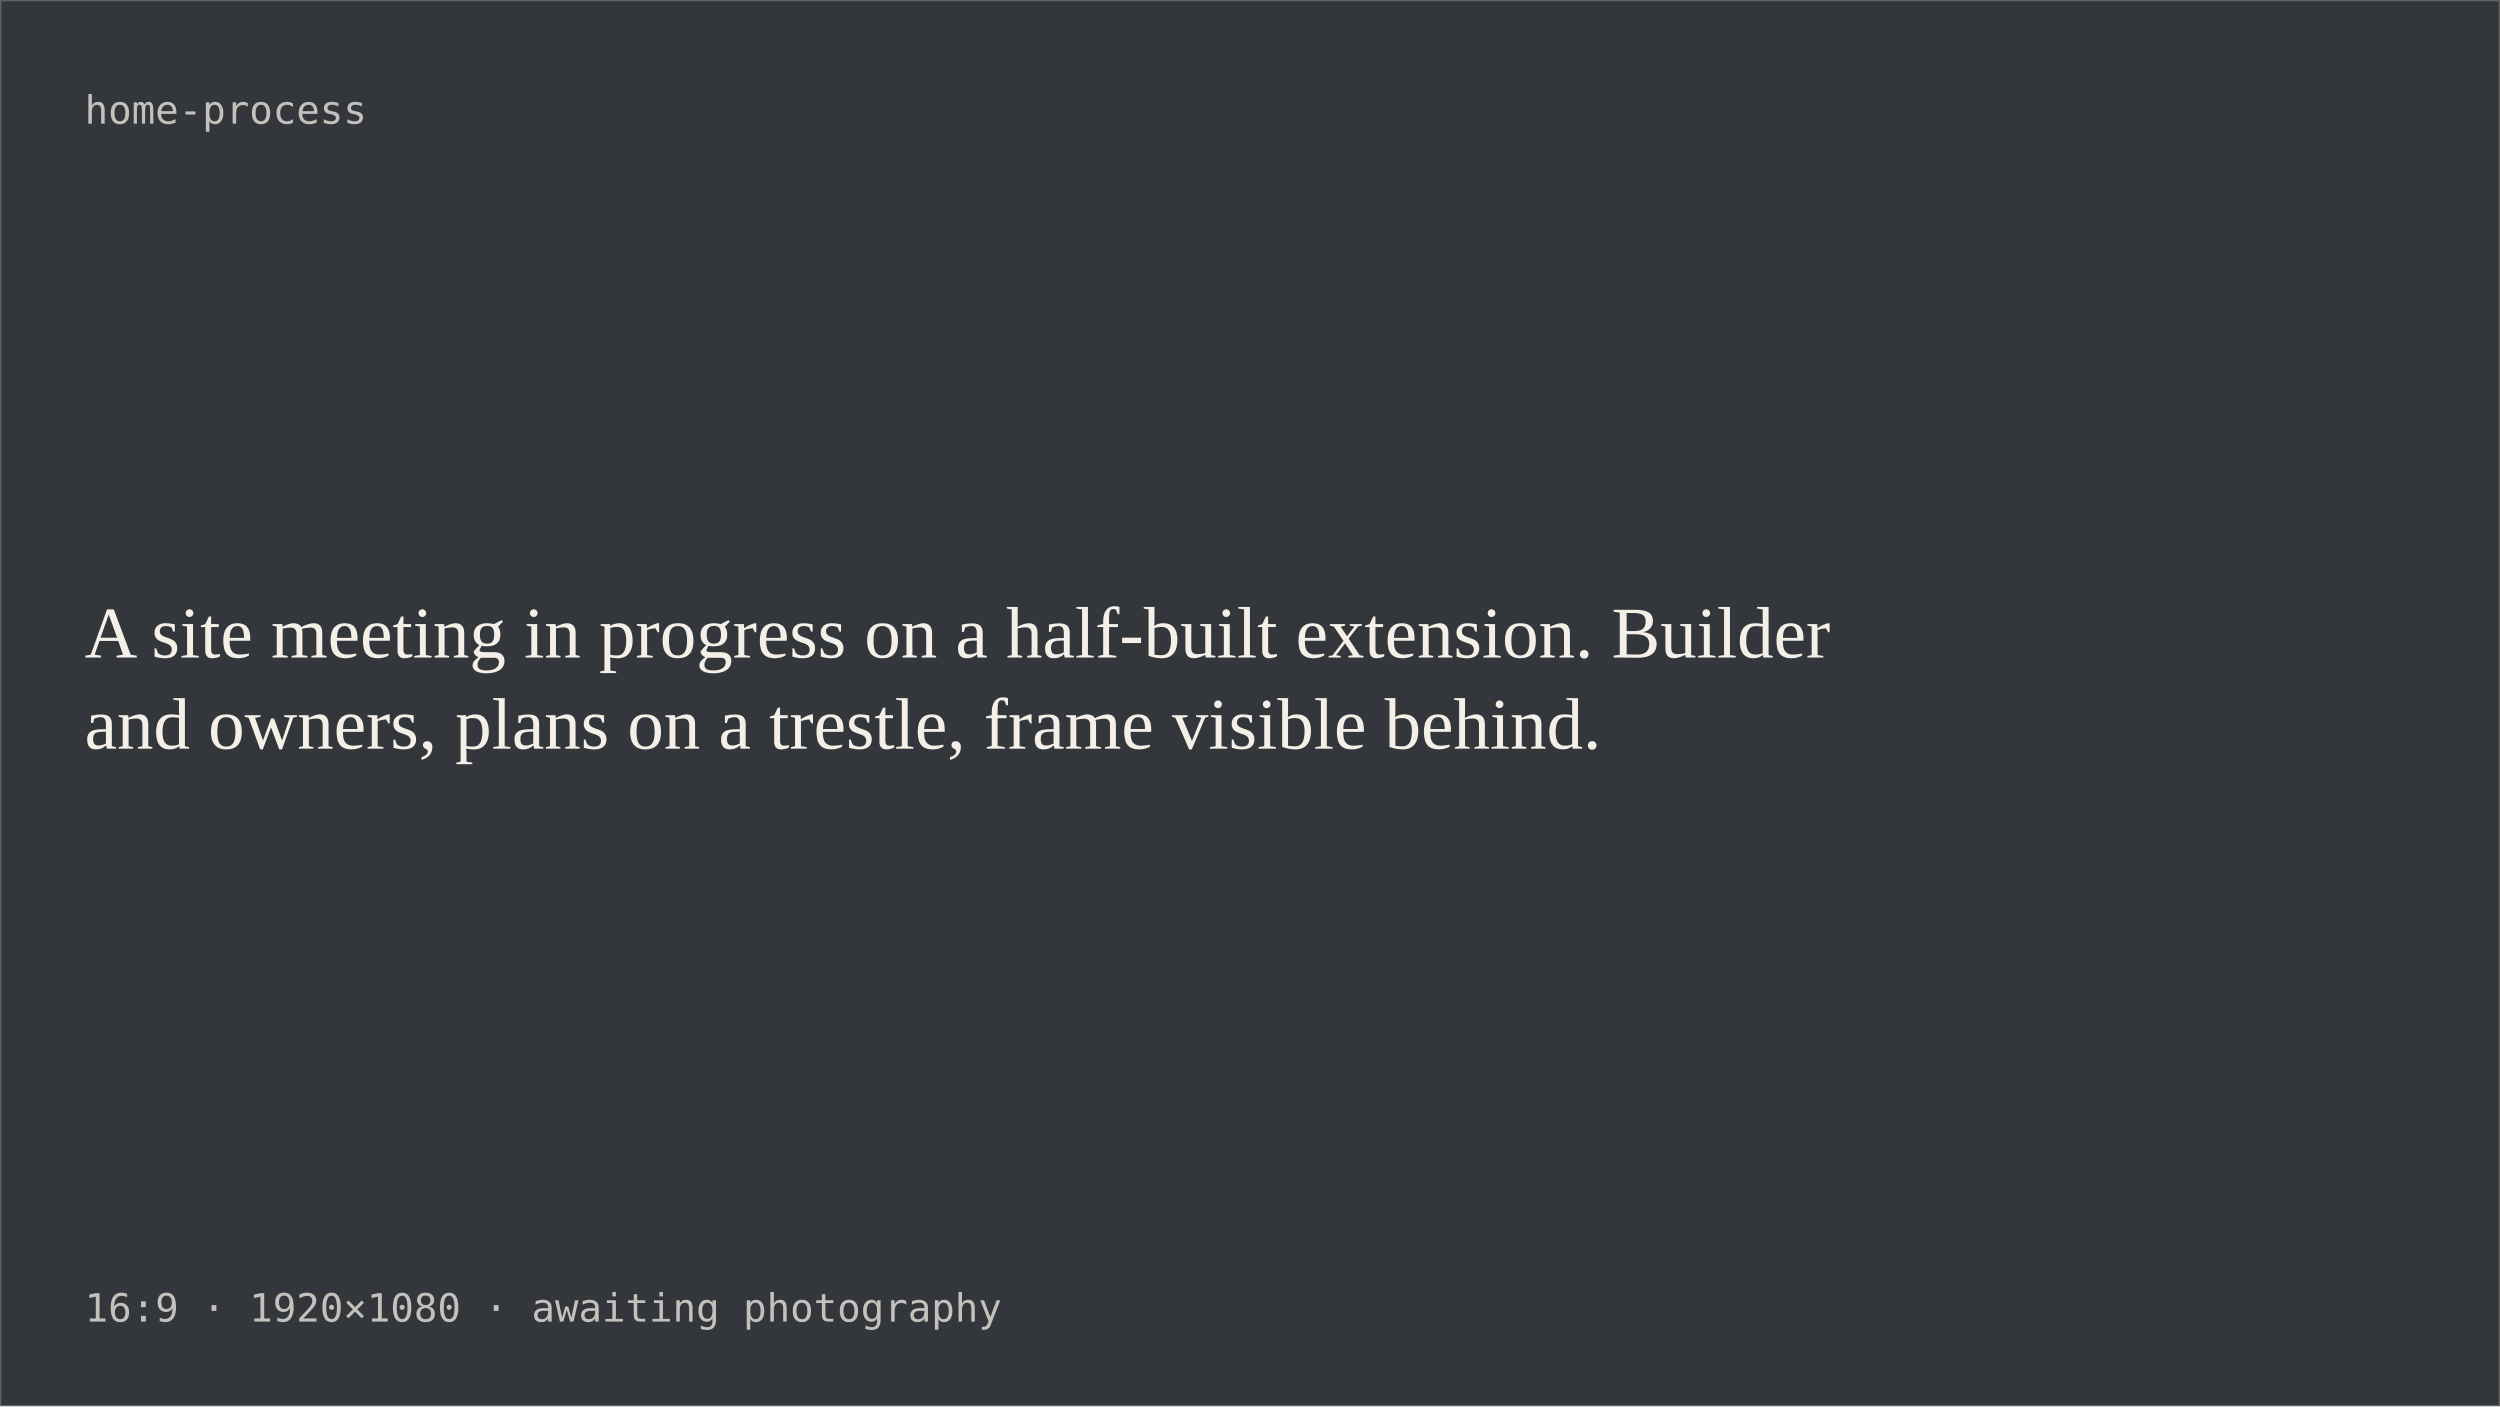
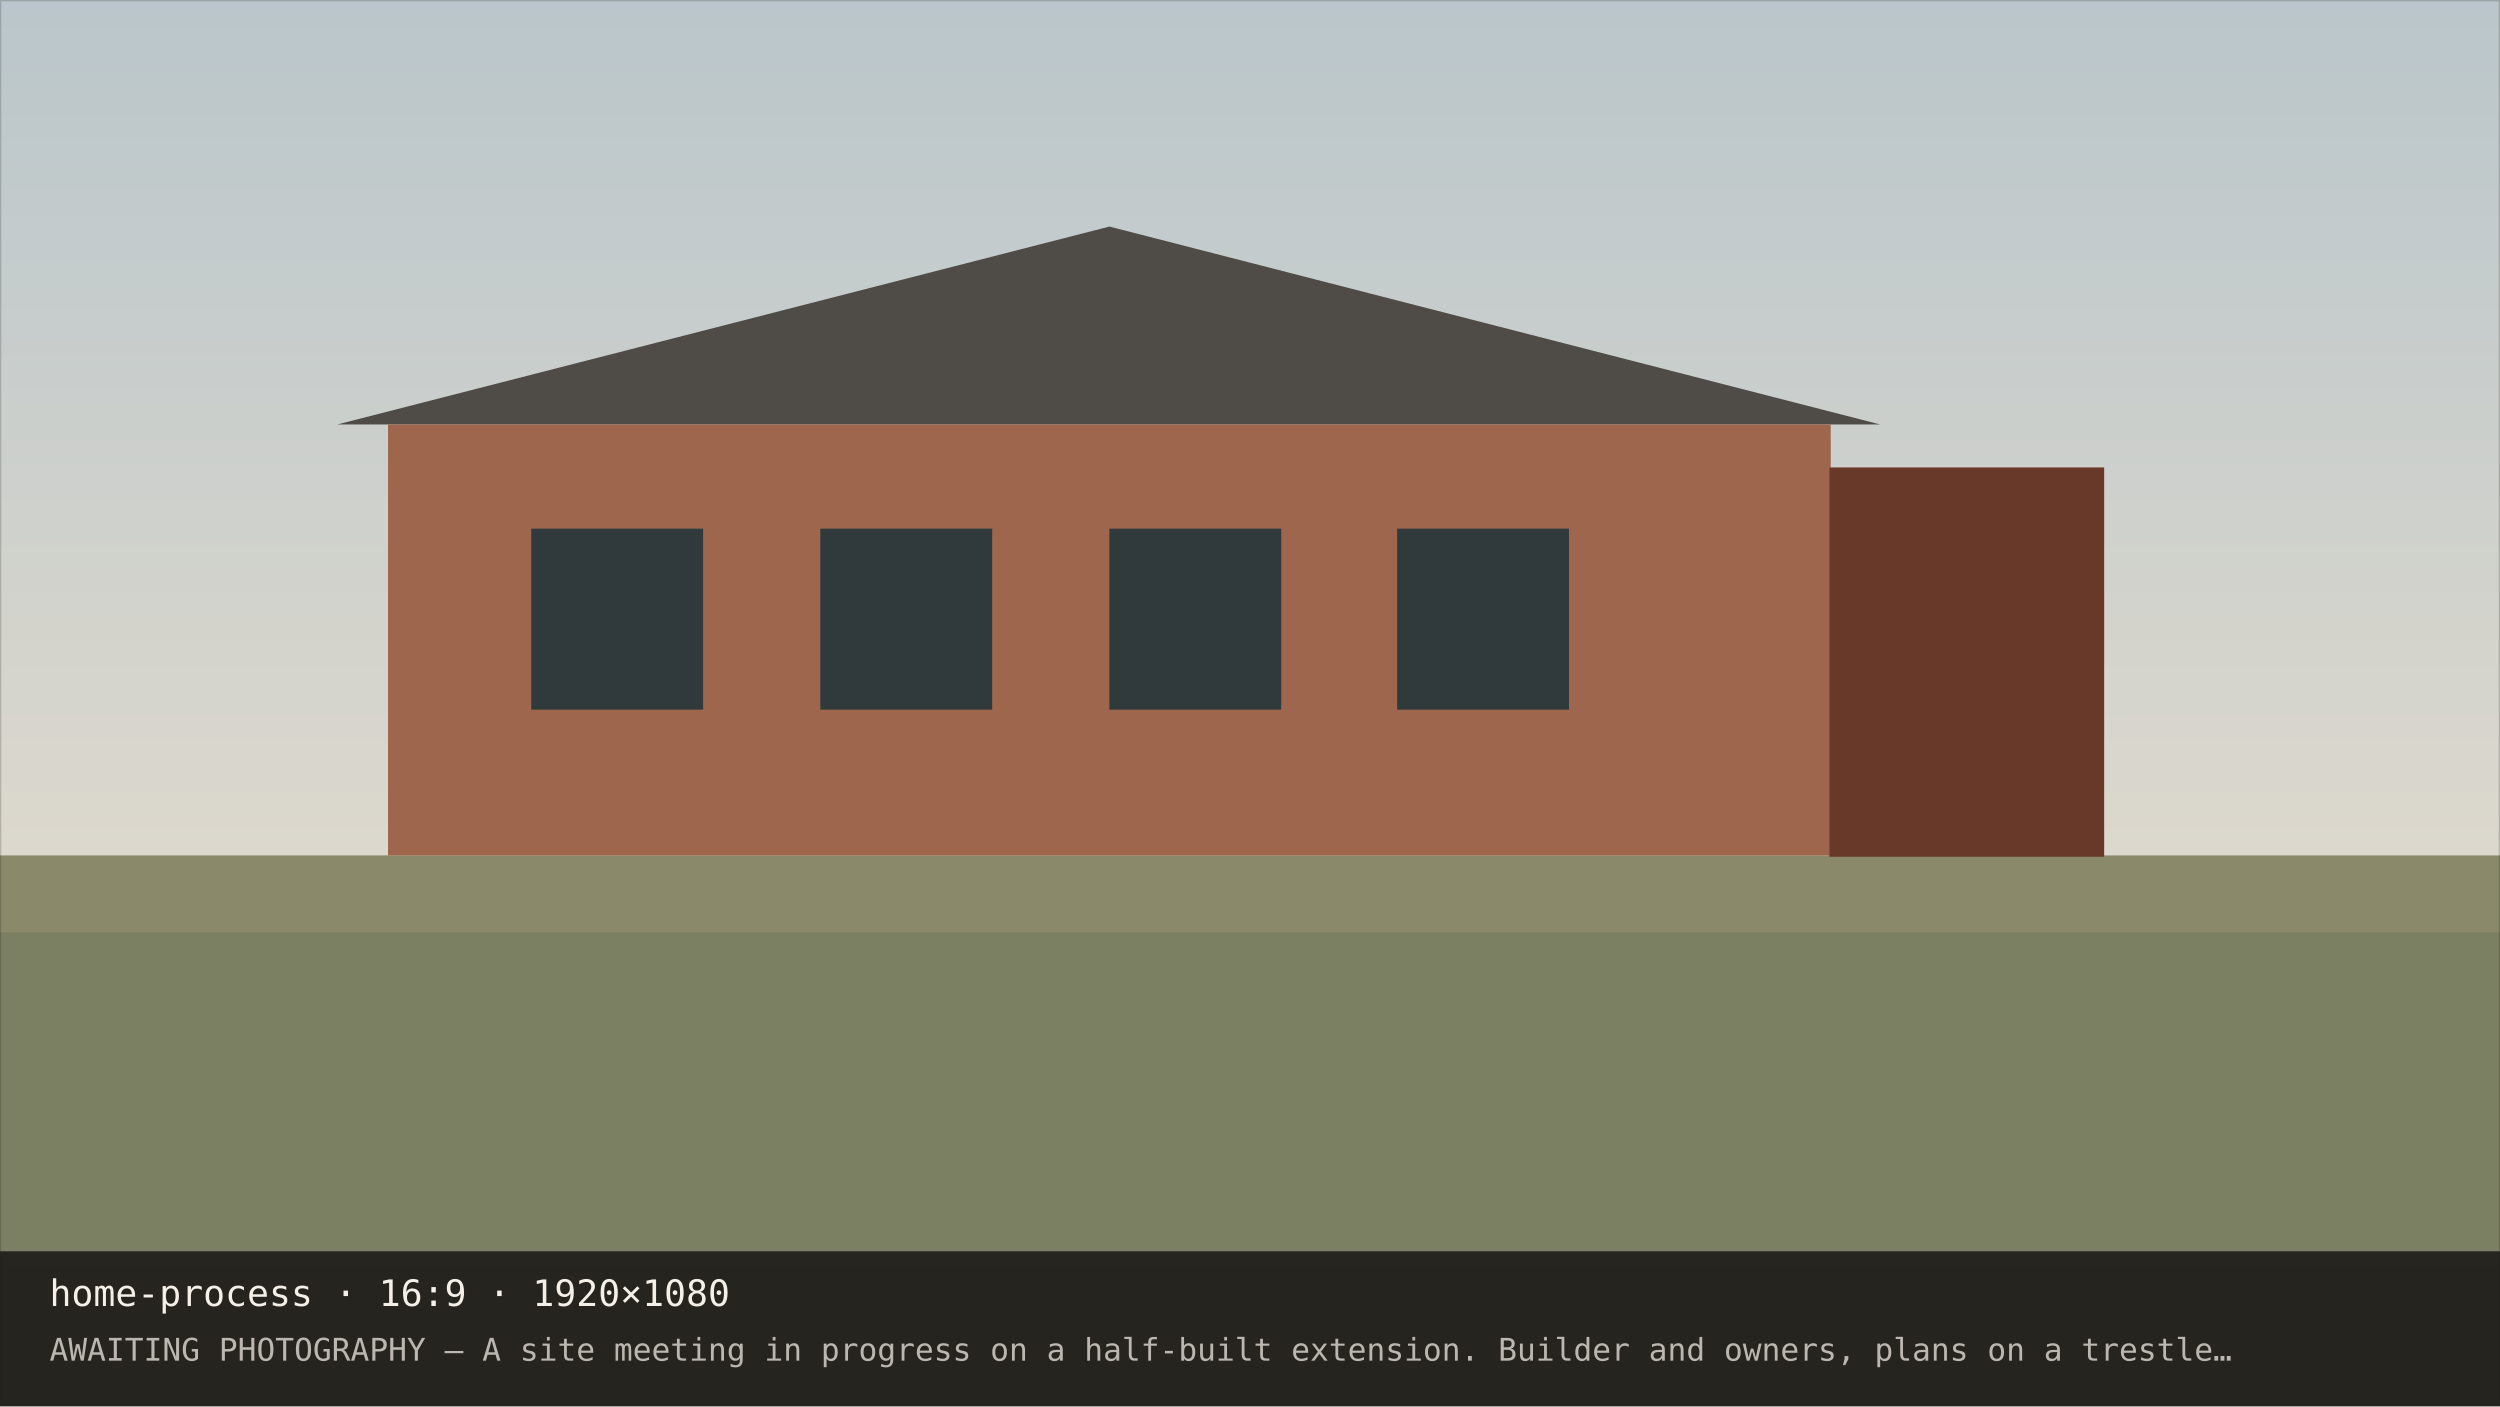
- <svg xmlns="http://www.w3.org/2000/svg" width="1920" height="1080" viewBox="0 0 1920 1080" role="img" aria-label="Placeholder awaiting photography: A site meeting in progress on a half-built extension. Builder and owners, plans on a trestle, frame visible behind.">
-   <rect width="1920" height="1080" fill="#33363A" />
-   <rect x="0.5" y="0.5" width="1919" height="1079" fill="none" stroke="#F4EFE7" stroke-opacity="0.25" />
-   <text x="65" y="95" font-family="ui-monospace, 'SF Mono', Menlo, monospace" font-size="30" fill="#F4EFE7" opacity="0.75">home-process</text>
-   <text x="65" y="505" font-family="Georgia, 'Times New Roman', serif" font-size="56" fill="#F4EFE7">A site meeting in progress on a half-built extension. Builder</text>
-   <text x="65" y="575" font-family="Georgia, 'Times New Roman', serif" font-size="56" fill="#F4EFE7">and owners, plans on a trestle, frame visible behind.</text>
-   <text x="65" y="1015" font-family="ui-monospace, 'SF Mono', Menlo, monospace" font-size="30" fill="#F4EFE7" opacity="0.75">16:9 · 1920×1080 · awaiting photography</text>
+ <svg xmlns="http://www.w3.org/2000/svg" width="1920" height="1080" viewBox="0 0 1920 1080" role="img" aria-label="Temporary placeholder awaiting photography: A site meeting in progress on a half-built extension. Builder and owners, plans on a trestle, frame visible behind.">
+   <defs>
+     <linearGradient id="sky" x1="0" y1="0" x2="0" y2="1">
+       <stop offset="0" stop-color="#bac6cb" />
+       <stop offset="1" stop-color="#dcd8cd" />
+     </linearGradient>
+   </defs>
+   <rect x="0" y="0" width="1920" height="657" fill="url(#sky)" />
+   <rect x="0" y="657" width="1920" height="423" fill="#7c8062" />
+   <rect x="0" y="657" width="1920" height="59" fill="#979371" opacity="0.5" />
+   <polygon points="259,326 852,174 1444,326" fill="#4f4b47" />
+   <rect x="298" y="326" width="1108" height="331" fill="#9e674d" />
+   <rect x="1405" y="359" width="211" height="299" fill="#683928" />
+   <rect x="408" y="406" width="132" height="139" fill="#303a3d" />
+   <rect x="630" y="406" width="132" height="139" fill="#303a3d" />
+   <rect x="852" y="406" width="132" height="139" fill="#303a3d" />
+   <rect x="1073" y="406" width="132" height="139" fill="#303a3d" />
+   <rect x="0" y="972" width="1920" height="108" fill="#1B1917" opacity="0.1" />
+   <rect x="0" y="961" width="1920" height="119" fill="#1B1917" opacity="0.88" />
+   <text x="38" y="1003" font-family="ui-monospace, Menlo, monospace" font-size="28" fill="#F4EFE7">home-process · 16:9 · 1920×1080</text>
+   <text x="38" y="1045" font-family="ui-monospace, Menlo, monospace" font-size="24" fill="#F4EFE7" opacity="0.72">AWAITING PHOTOGRAPHY — A site meeting in progress on a half-built extension. Builder and owners, plans on a trestle…</text>
+   <rect x="0.5" y="0.5" width="1919" height="1079" fill="none" stroke="#1B1917" stroke-opacity="0.2" />
</svg>
